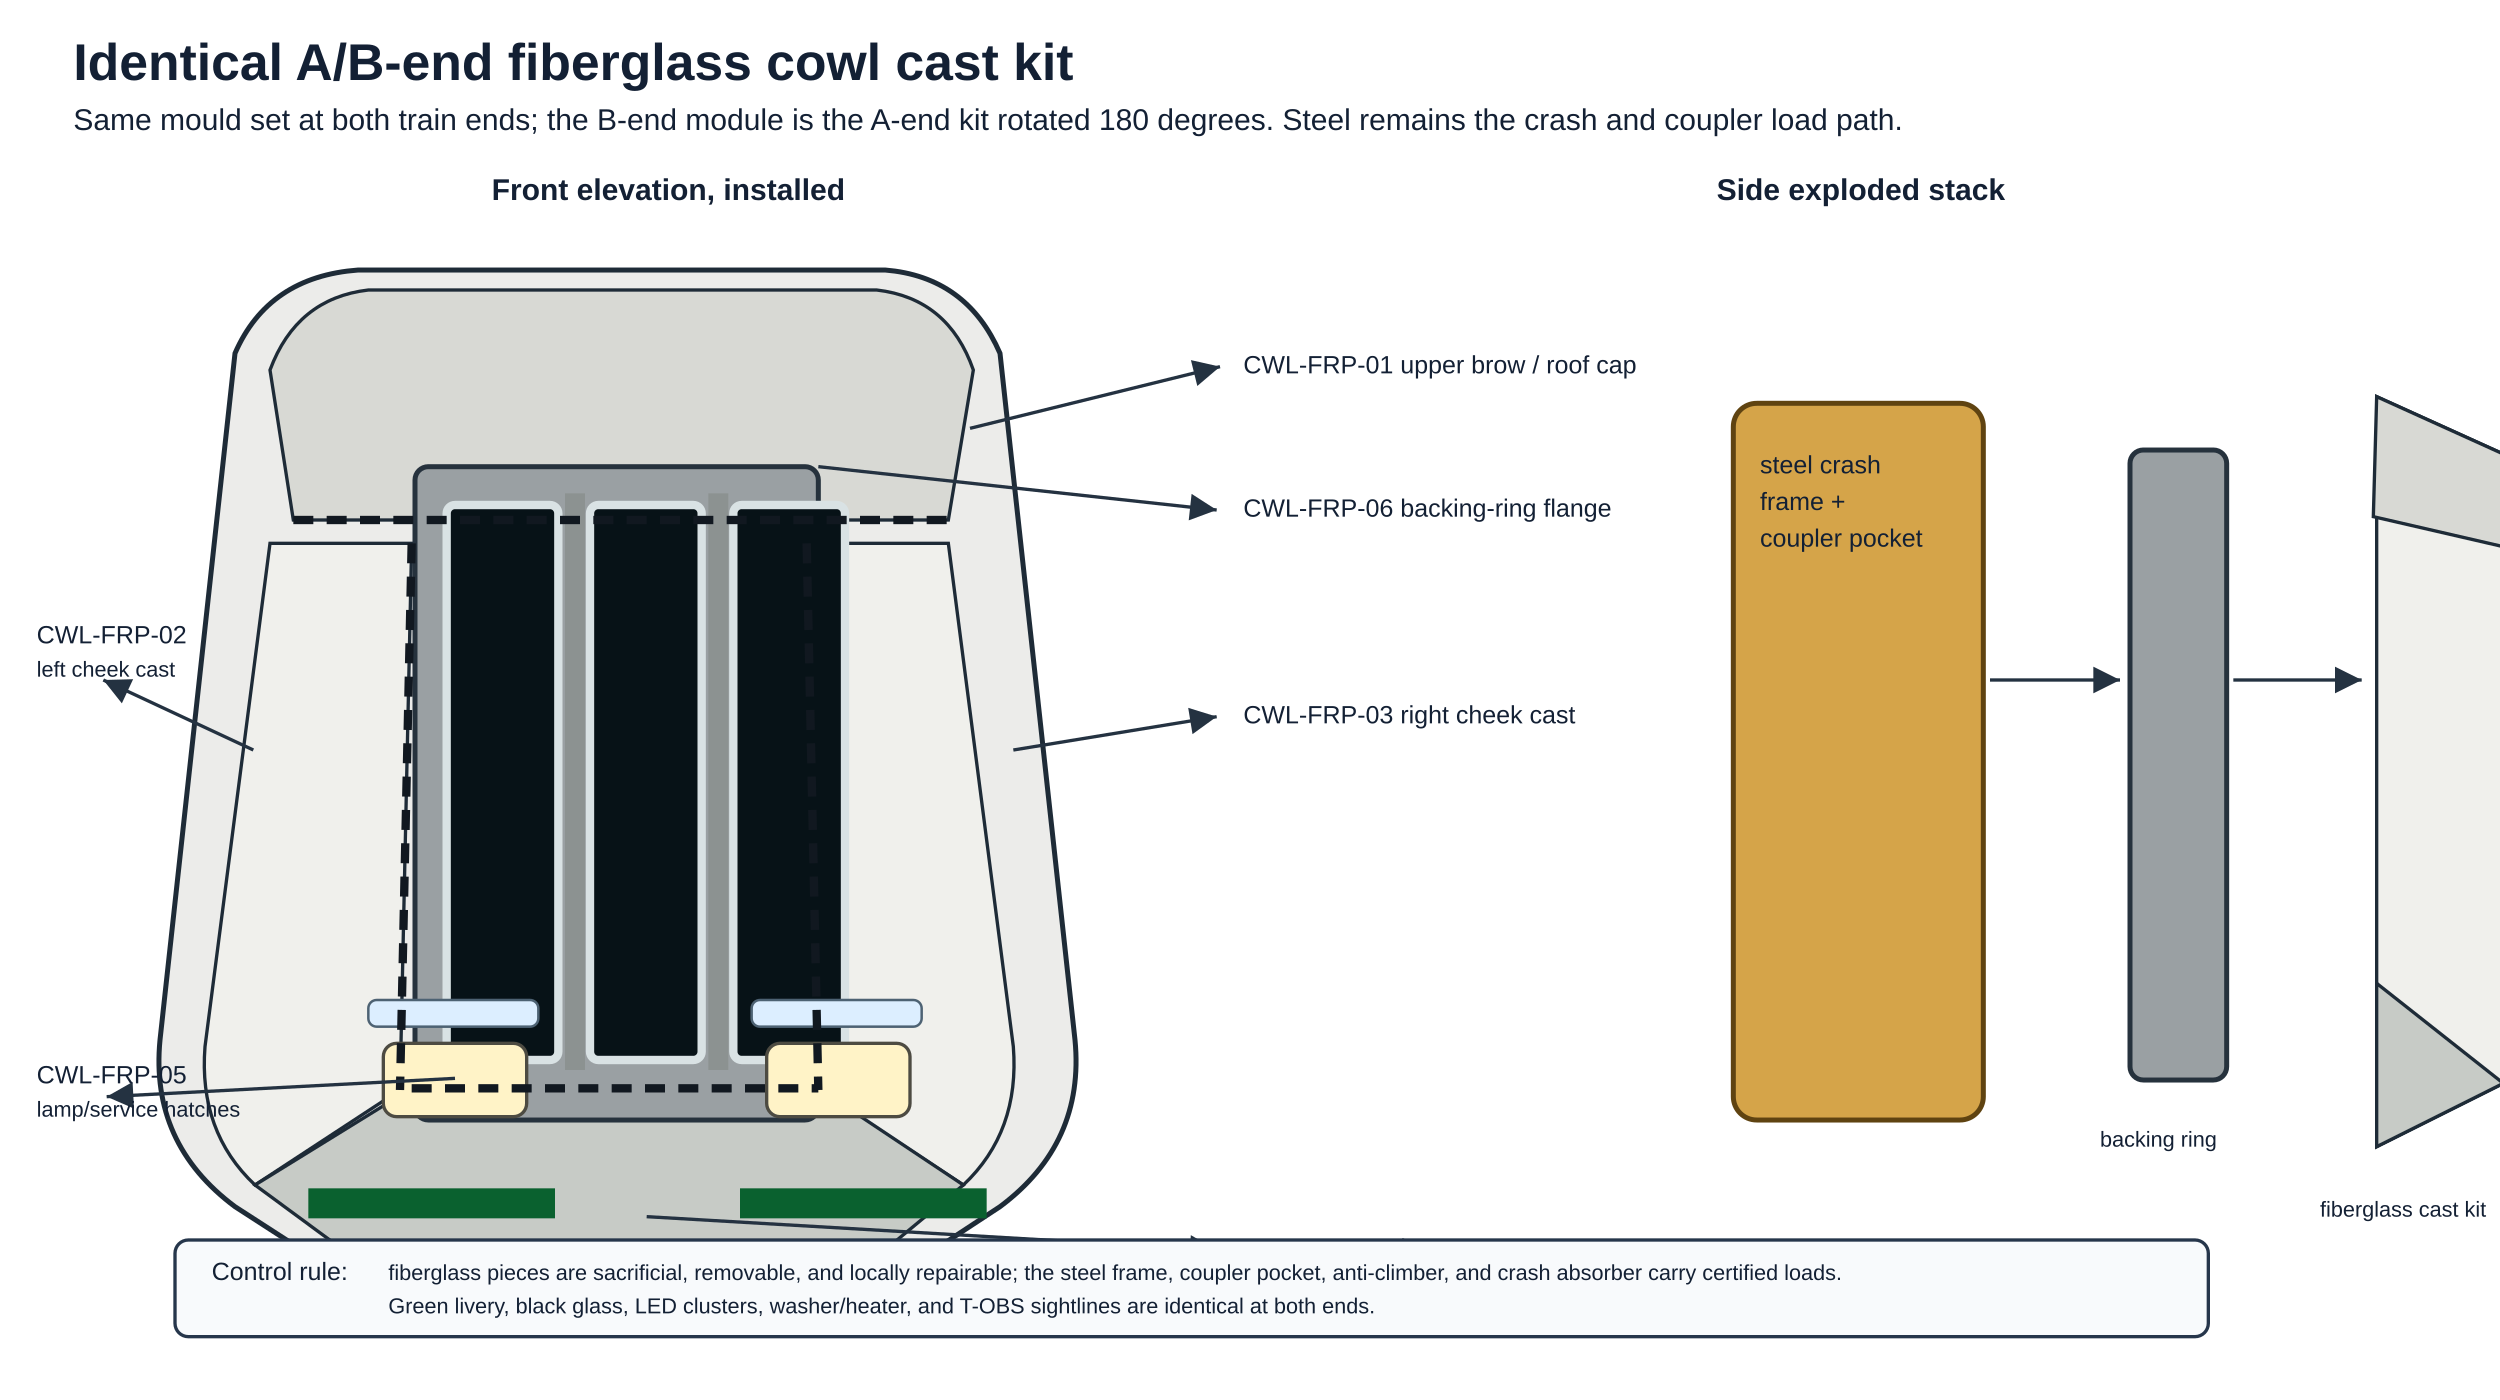
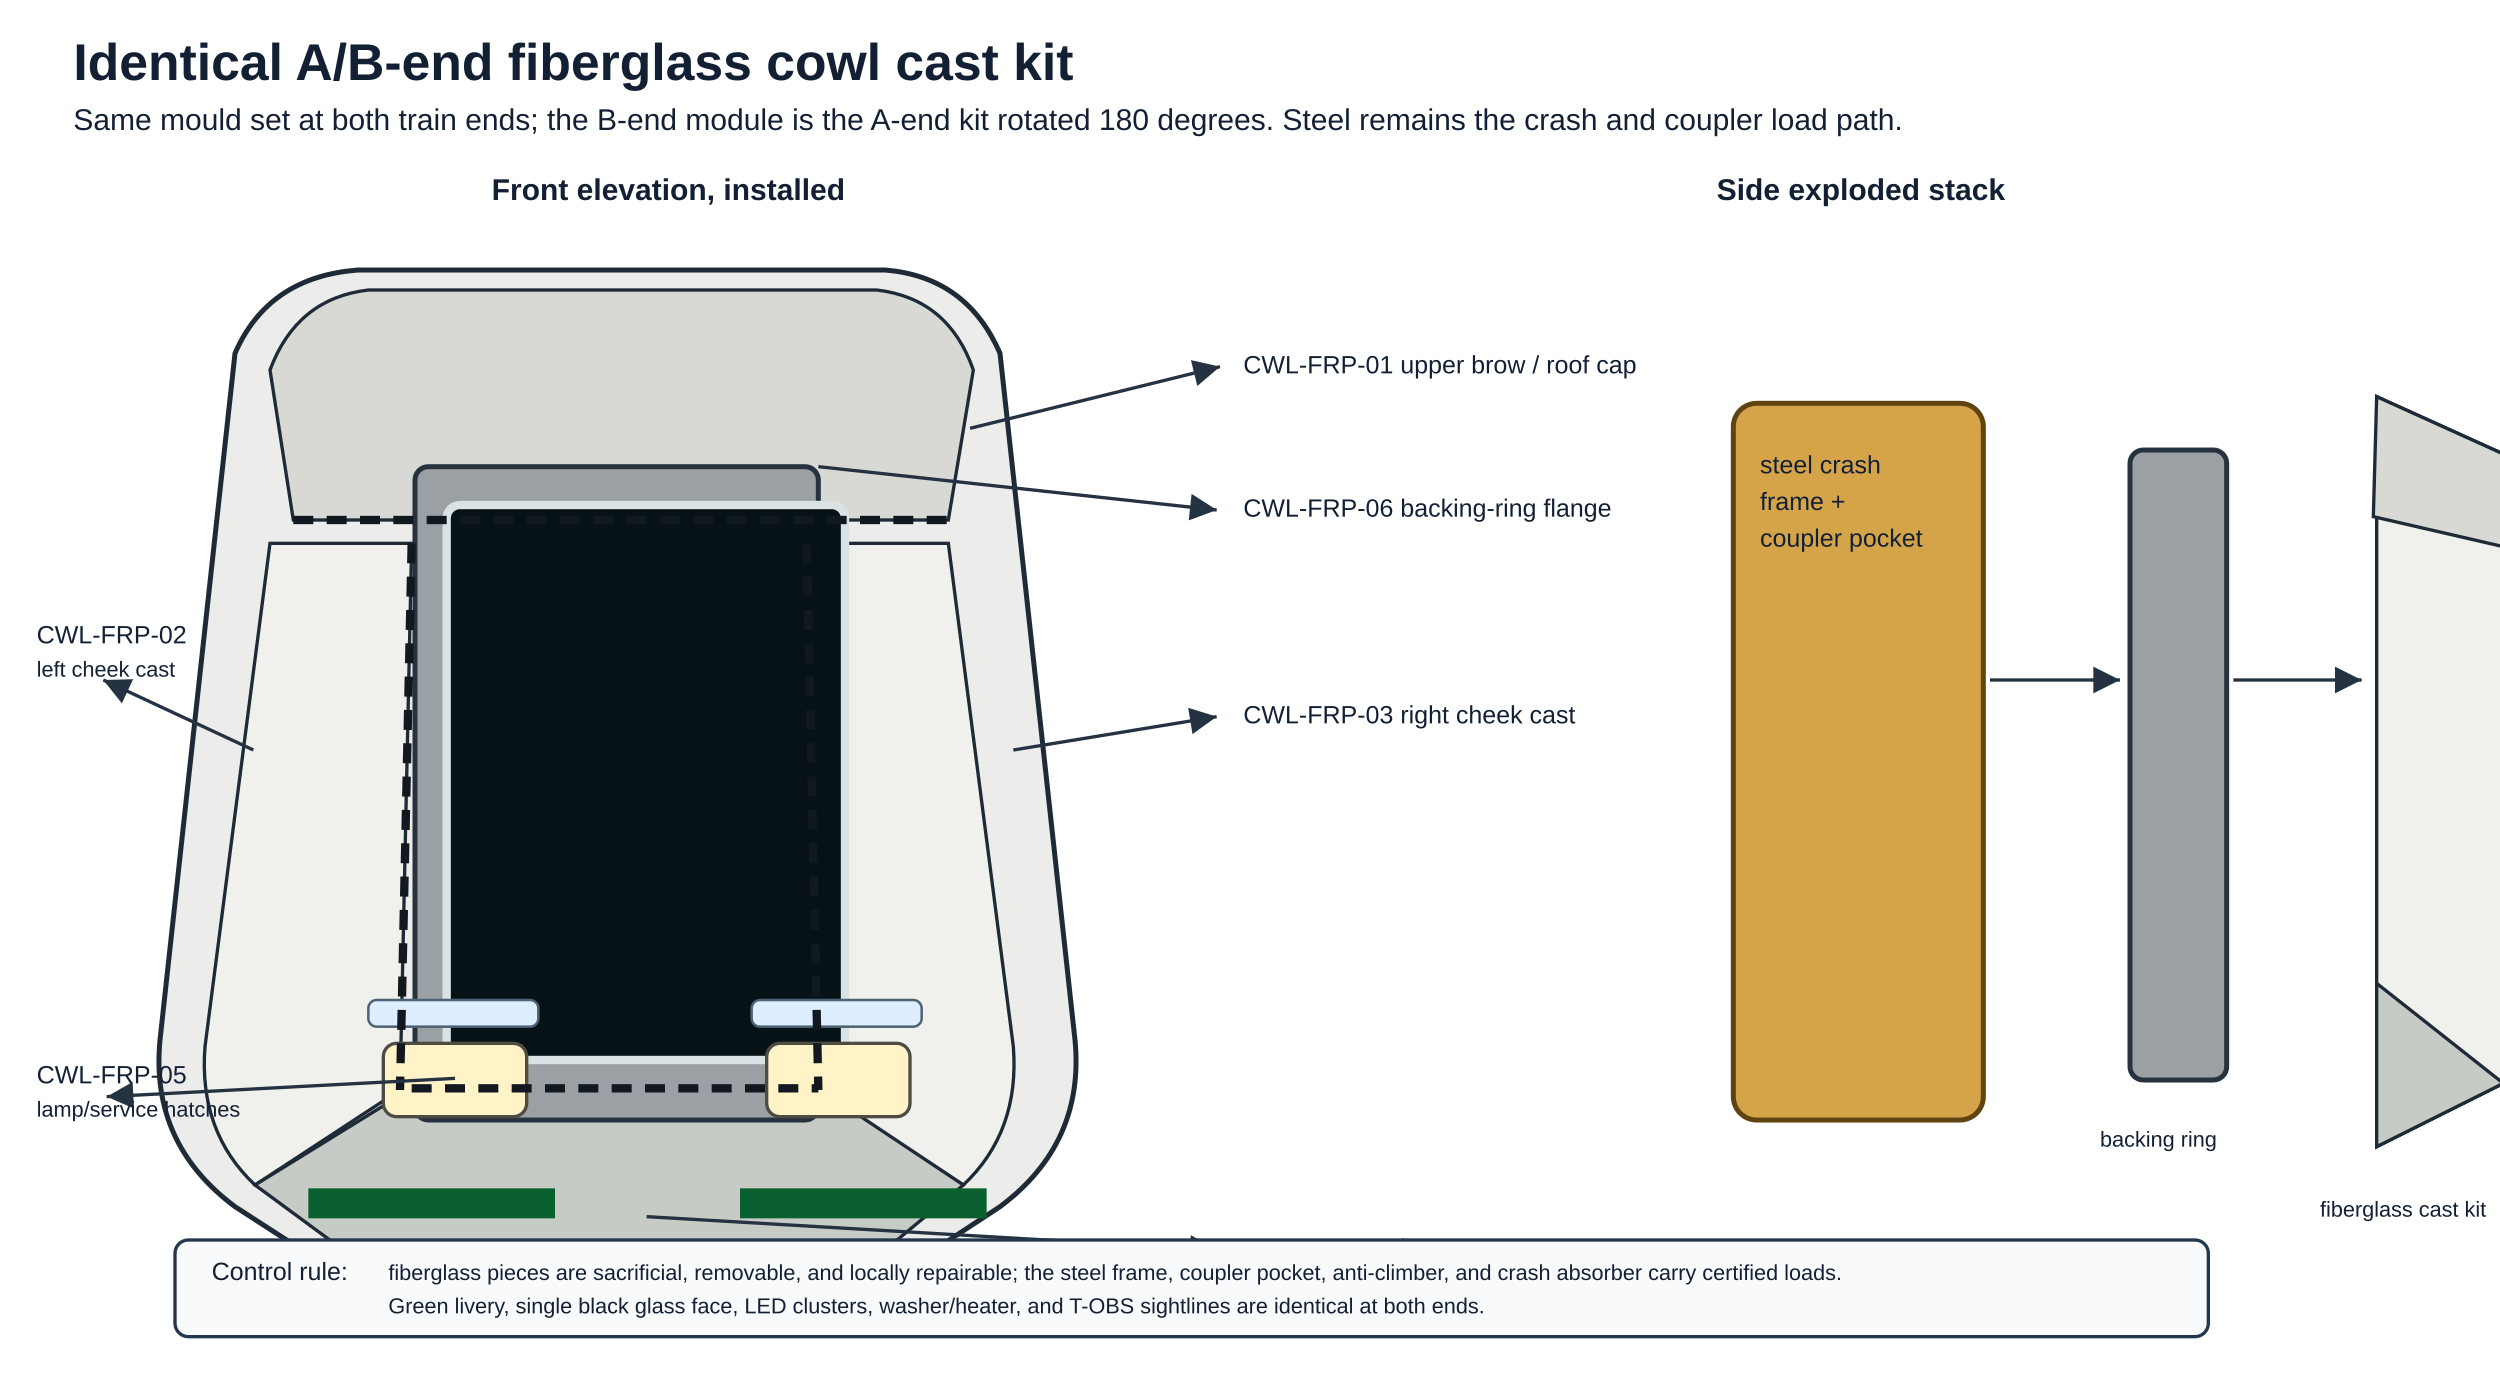
<svg xmlns="http://www.w3.org/2000/svg" width="1500" height="840" viewBox="0 0 1500 840" role="img" aria-labelledby="title desc">
  <defs>
    <style>
      .title{font-family:Arial,Helvetica,sans-serif;font-size:31px;font-weight:700;fill:#132034}
      .subtitle{font-family:Arial,Helvetica,sans-serif;font-size:18px;fill:#132034}
      .label{font-family:Arial,Helvetica,sans-serif;font-size:18px;font-weight:700;fill:#132034}
      .small{font-family:Arial,Helvetica,sans-serif;font-size:15px;fill:#132034}
      .tiny{font-family:Arial,Helvetica,sans-serif;font-size:13px;fill:#132034}
      .outline{fill:#ececea;stroke:#1e2b37;stroke-width:3}
      .brow{fill:#d8d9d4;stroke:#1e2b37;stroke-width:2}
      .cheek{fill:#f0f0ec;stroke:#1e2b37;stroke-width:2}
      .apron{fill:#c7cbc6;stroke:#1e2b37;stroke-width:2}
      .ring{fill:#9aa0a3;stroke:#26323d;stroke-width:3}
      .glass{fill:#071217;stroke:#d9e2e4;stroke-width:5}
-       .mullion{fill:#8c9291}
      .lamp{fill:#fff3c7;stroke:#4d4b42;stroke-width:2}
      .marker{fill:#dceeff;stroke:#4d6273;stroke-width:1.5}
      .green{fill:#0a612f}
      .seam{stroke:#111820;stroke-width:5;stroke-dasharray:12 8;fill:none}
      .steel{fill:#d5a449;stroke:#5f4311;stroke-width:3}
      .call{stroke:#243241;stroke-width:2;fill:none;marker-end:url(#arrow)}
      .box{fill:#f8fafc;stroke:#26364b;stroke-width:2}
    </style>
    <marker id="arrow" markerWidth="12" markerHeight="12" refX="10" refY="6" orient="auto">
      <path d="M2,2 L10,6 L2,10 Z" fill="#243241" />
    </marker>
  </defs>
  <text x="44" y="48" class="title">Identical A/B-end fiberglass cowl cast kit</text>
  <text x="44" y="78" class="subtitle">Same mould set at both train ends; the B-end module is the A-end kit rotated 180 degrees. Steel remains the crash and coupler load path.</text>
  <g transform="translate(110 138)">
    <text x="185" y="-18" class="label">Front elevation, installed</text>
    <path class="outline" d="M105,24 L421,24 Q470,28 490,74 L535,486 Q541,548 490,586 L426,628 L96,628 L31,586 Q-20,548 -14,486 L31,74 Q51,28 105,24 Z" />
    <path class="brow" d="M111,36 L416,36 Q459,41 474,84 L459,174 L66,174 L52,84 Q68,41 111,36 Z" />
    <path class="cheek" d="M52,188 L137,188 L130,516 L43,573 Q9,541 13,490 Z" />
    <path class="cheek" d="M459,188 L374,188 L381,516 L468,573 Q502,541 498,490 Z" />
    <path class="apron" d="M137,515 L381,515 L468,573 L421,612 L96,612 L43,573 Z" />
    <rect x="139" y="142" width="242" height="392" rx="8" class="ring" />
-     <rect x="158" y="165" width="67" height="333" rx="5" class="glass" />
-     <rect x="244" y="165" width="67" height="333" rx="5" class="glass" />
-     <rect x="330" y="165" width="67" height="333" rx="5" class="glass" />
-     <rect x="229" y="158" width="12" height="346" class="mullion" />
-     <rect x="315" y="158" width="12" height="346" class="mullion" />
+     <rect x="158" y="165" width="239" height="333" rx="8" class="glass" />
    <rect x="75" y="575" width="148" height="18" class="green" />
    <rect x="334" y="575" width="148" height="18" class="green" />
    <rect x="120" y="488" width="86" height="44" rx="8" class="lamp" />
    <rect x="350" y="488" width="86" height="44" rx="8" class="lamp" />
    <rect x="111" y="462" width="102" height="16" rx="5" class="marker" />
    <rect x="341" y="462" width="102" height="16" rx="5" class="marker" />
    <path class="seam" d="M66,174 L459,174" />
    <path class="seam" d="M137,188 L130,516" />
    <path class="seam" d="M374,188 L381,516" />
    <path class="seam" d="M137,515 L381,515" />
    <path class="call" d="M472,119 L622,82" />
    <text x="636" y="86" class="small">CWL-FRP-01 upper brow / roof cap</text>
    <path class="call" d="M42,312 L-48,270" />
    <text x="-88" y="248" class="small">CWL-FRP-02</text>
    <text x="-88" y="268" class="tiny">left cheek cast</text>
    <path class="call" d="M498,312 L620,292" />
    <text x="636" y="296" class="small">CWL-FRP-03 right cheek cast</text>
    <path class="call" d="M278,592 L620,612" />
    <text x="636" y="616" class="small">CWL-FRP-04 lower apron cast</text>
    <path class="call" d="M163,509 L-46,520" />
    <text x="-88" y="512" class="small">CWL-FRP-05</text>
    <text x="-88" y="532" class="tiny">lamp/service hatches</text>
    <path class="call" d="M381,142 L620,168" />
    <text x="636" y="172" class="small">CWL-FRP-06 backing-ring flange</text>
  </g>
  <g transform="translate(1040 156)">
    <text x="-10" y="-36" class="label">Side exploded stack</text>
    <rect x="0" y="86" width="150" height="430" rx="14" class="steel" />
    <text x="16" y="128" class="small">steel crash</text>
    <text x="16" y="150" class="small">frame +</text>
    <text x="16" y="172" class="small">coupler pocket</text>
    <path class="call" d="M154,252 L232,252" />
    <rect x="238" y="114" width="58" height="378" rx="8" class="ring" />
    <text x="220" y="532" class="tiny">backing ring</text>
    <path class="call" d="M300,252 L377,252" />
    <path class="cheek" d="M386,82 L492,130 L462,494 L386,532 Z" />
    <path class="brow" d="M386,82 L492,130 L488,178 L384,154 Z" />
    <path class="apron" d="M386,434 L462,494 L386,532 Z" />
    <text x="352" y="574" class="tiny">fiberglass cast kit</text>
    <path class="call" d="M496,252 L574,252" />
    <rect x="582" y="174" width="46" height="256" rx="6" class="glass" />
    <text x="546" y="468" class="tiny">glass carrier</text>
    <path class="call" d="M632,252 L704,252" />
    <rect x="710" y="214" width="78" height="138" rx="8" fill="#18242f" stroke="#273849" stroke-width="3" />
    <text x="702" y="392" class="tiny">T-OBS pack</text>
  </g>
  <g transform="translate(105 744)">
    <rect x="0" y="0" width="1220" height="58" rx="8" class="box" />
    <text x="22" y="24" class="small">Control rule:</text>
    <text x="128" y="24" class="tiny">fiberglass pieces are sacrificial, removable, and locally repairable; the steel frame, coupler pocket, anti-climber, and crash absorber carry certified loads.</text>
-     <text x="128" y="44" class="tiny">Green livery, black glass, LED clusters, washer/heater, and T-OBS sightlines are identical at both ends.</text>
+     <text x="128" y="44" class="tiny">Green livery, single black glass face, LED clusters, washer/heater, and T-OBS sightlines are identical at both ends.</text>
  </g>
</svg>
